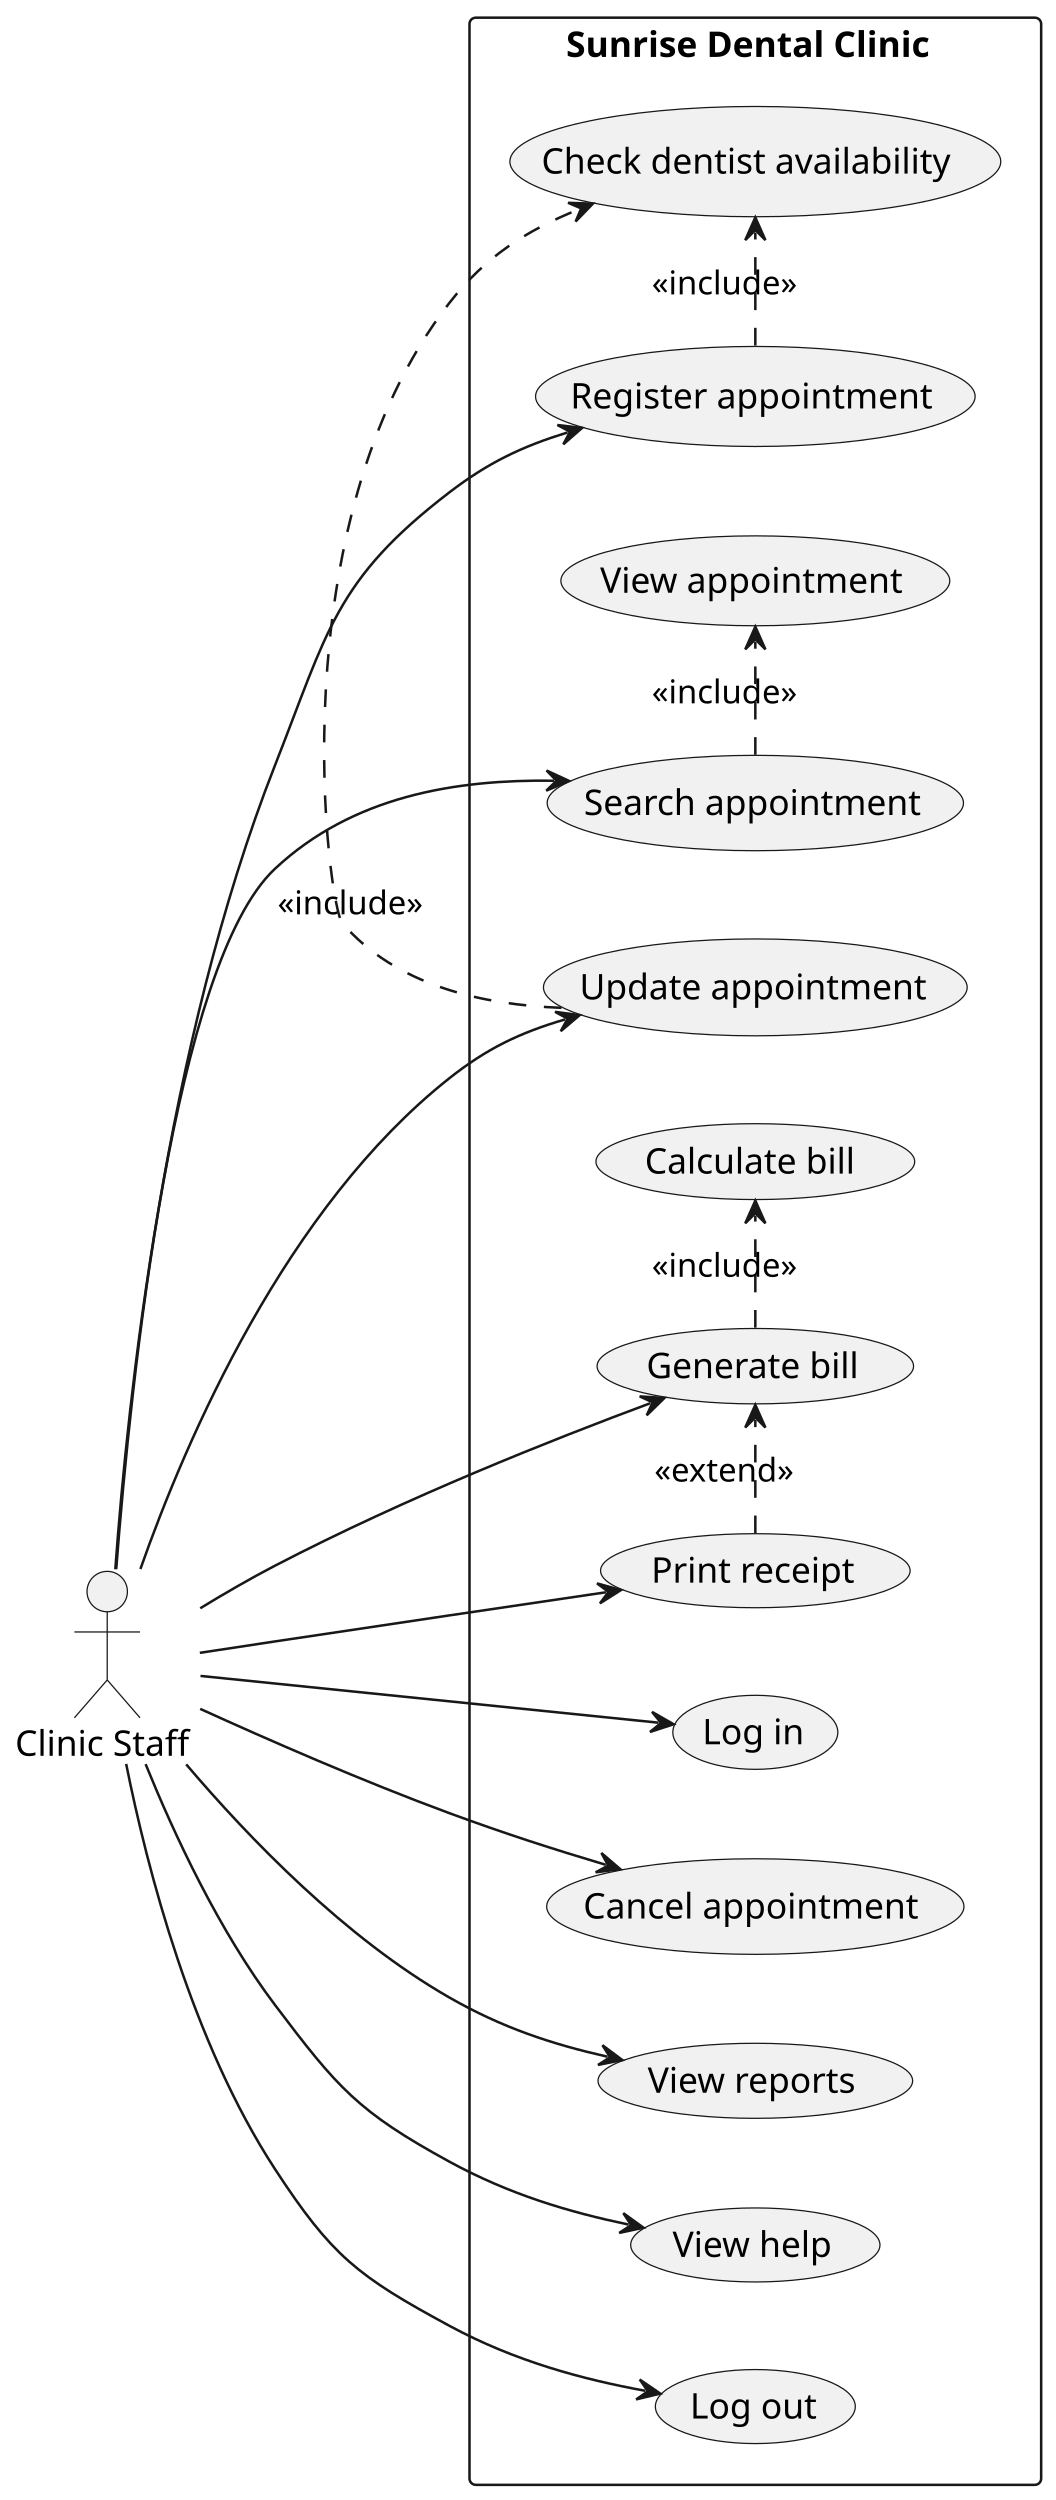
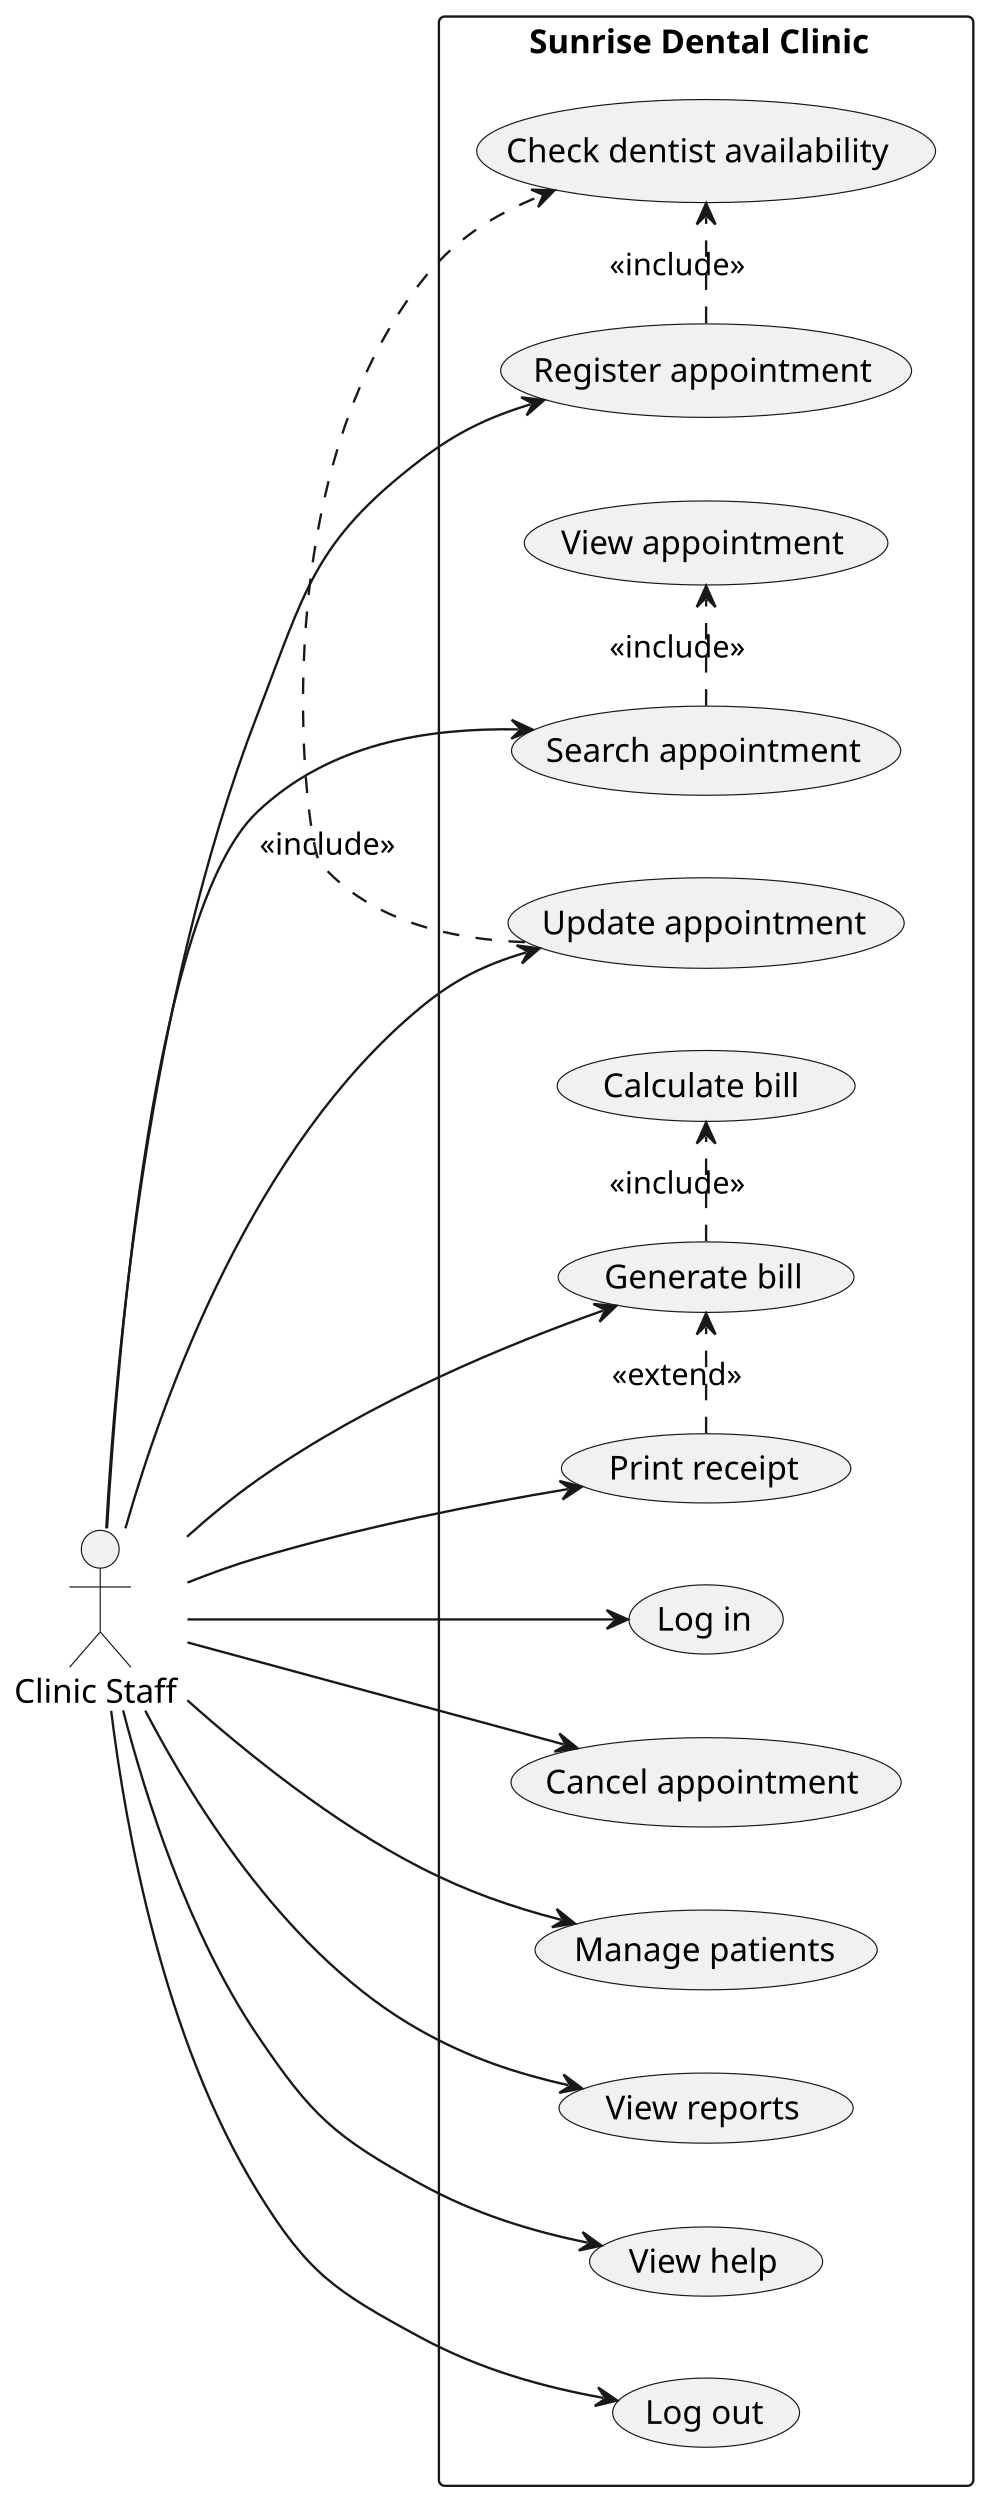
- <svg xmlns="http://www.w3.org/2000/svg" contentStyleType="text/css" data-diagram-type="DESCRIPTION" height="990px" preserveAspectRatio="none" style="width:418px;height:990px;background:#FFFFFF;" version="1.1" viewBox="0 0 418 990" width="418px" zoomAndPan="magnify">
+ <svg xmlns="http://www.w3.org/2000/svg" contentStyleType="text/css" data-diagram-type="DESCRIPTION" height="1059px" preserveAspectRatio="none" style="width:418px;height:1059px;background:#FFFFFF;" version="1.1" viewBox="0 0 418 1059" width="418px" zoomAndPan="magnify">
  <defs />
  <g>
    <g class="cluster" data-entity="Sunrise Dental Clinic" data-source-line="4" data-uid="ent0003" id="cluster_Sunrise Dental Clinic">
-       <rect fill="none" height="977" rx="2.5" ry="2.5" style="stroke:#181818;stroke-width:1;" width="226.38" x="185.92" y="7" />
+       <rect fill="none" height="1046" rx="2.5" ry="2.5" style="stroke:#181818;stroke-width:1;" width="226.38" x="185.92" y="7" />
      <text fill="#000000" font-family="sans-serif" font-size="14" font-weight="bold" lengthAdjust="spacing" textLength="149.885" x="224.168" y="22.535">Sunrise Dental Clinic</text>
    </g>
    <g class="entity" data-entity="Login" data-source-line="5" data-uid="ent0004" id="entity_Login">
      <ellipse cx="299.11" cy="685.999" fill="#F1F1F1" rx="32.669" ry="14.659" style="stroke:#181818;stroke-width:0.5;" />
      <text fill="#000000" font-family="sans-serif" font-size="14" lengthAdjust="spacing" textLength="41.959" x="278.13" y="690.743">Log in</text>
    </g>
    <g class="entity" data-entity="Register" data-source-line="6" data-uid="ent0005" id="entity_Register">
      <ellipse cx="299.113" cy="156.999" fill="#F1F1F1" rx="87.043" ry="19.809" style="stroke:#181818;stroke-width:0.5;" />
      <text fill="#000000" font-family="sans-serif" font-size="14" lengthAdjust="spacing" textLength="146.481" x="225.873" y="161.743">Register appointment</text>
    </g>
    <g class="entity" data-entity="Availability" data-source-line="7" data-uid="ent0006" id="entity_Availability">
      <ellipse cx="299.109" cy="63.998" fill="#F1F1F1" rx="97.189" ry="21.838" style="stroke:#181818;stroke-width:0.5;" />
      <text fill="#000000" font-family="sans-serif" font-size="14" lengthAdjust="spacing" textLength="169.381" x="214.419" y="68.742">Check dentist availability</text>
    </g>
    <g class="entity" data-entity="Search" data-source-line="8" data-uid="ent0007" id="entity_Search">
      <ellipse cx="299.107" cy="317.997" fill="#F1F1F1" rx="82.437" ry="18.887" style="stroke:#181818;stroke-width:0.5;" />
      <text fill="#000000" font-family="sans-serif" font-size="14" lengthAdjust="spacing" textLength="135.81" x="231.202" y="322.741">Search appointment</text>
    </g>
    <g class="entity" data-entity="View" data-source-line="9" data-uid="ent0008" id="entity_View">
      <ellipse cx="299.111" cy="230.002" fill="#F1F1F1" rx="77.01" ry="17.802" style="stroke:#181818;stroke-width:0.5;" />
      <text fill="#000000" font-family="sans-serif" font-size="14" lengthAdjust="spacing" textLength="122.938" x="237.642" y="234.746">View appointment</text>
    </g>
    <g class="entity" data-entity="Update" data-source-line="10" data-uid="ent0009" id="entity_Update">
      <ellipse cx="299.108" cy="391.002" fill="#F1F1F1" rx="83.908" ry="19.182" style="stroke:#181818;stroke-width:0.5;" />
      <text fill="#000000" font-family="sans-serif" font-size="14" lengthAdjust="spacing" textLength="139.241" x="229.488" y="395.746">Update appointment</text>
    </g>
    <g class="entity" data-entity="Cancel" data-source-line="11" data-uid="ent0010" id="entity_Cancel">
      <ellipse cx="299.106" cy="754.997" fill="#F1F1F1" rx="82.636" ry="18.927" style="stroke:#181818;stroke-width:0.5;" />
      <text fill="#000000" font-family="sans-serif" font-size="14" lengthAdjust="spacing" textLength="136.274" x="230.968" y="759.741">Cancel appointment</text>
    </g>
-     <g class="entity" data-entity="Calculate" data-source-line="12" data-uid="ent0011" id="entity_Calculate">
+     <g class="entity" data-entity="Patients" data-source-line="12" data-uid="ent0011" id="entity_Patients">
+       <ellipse cx="299.107" cy="825.995" fill="#F1F1F1" rx="72.477" ry="16.895" style="stroke:#181818;stroke-width:0.5;" />
+       <text fill="#000000" font-family="sans-serif" font-size="14" lengthAdjust="spacing" textLength="111.856" x="243.179" y="830.74">Manage patients</text>
+     </g>
+     <g class="entity" data-entity="Calculate" data-source-line="13" data-uid="ent0012" id="entity_Calculate">
      <ellipse cx="299.107" cy="460.003" fill="#F1F1F1" rx="63.117" ry="15.024" style="stroke:#181818;stroke-width:0.5;" />
      <text fill="#000000" font-family="sans-serif" font-size="14" lengthAdjust="spacing" textLength="87.52" x="255.347" y="464.748">Calculate bill</text>
    </g>
-     <g class="entity" data-entity="Generate" data-source-line="13" data-uid="ent0012" id="entity_Generate">
+     <g class="entity" data-entity="Generate" data-source-line="14" data-uid="ent0013" id="entity_Generate">
      <ellipse cx="299.109" cy="541.004" fill="#F1F1F1" rx="62.669" ry="14.934" style="stroke:#181818;stroke-width:0.5;" />
      <text fill="#000000" font-family="sans-serif" font-size="14" lengthAdjust="spacing" textLength="86.283" x="255.967" y="545.748">Generate bill</text>
    </g>
-     <g class="entity" data-entity="Print" data-source-line="14" data-uid="ent0013" id="entity_Print">
+     <g class="entity" data-entity="Print" data-source-line="15" data-uid="ent0014" id="entity_Print">
      <ellipse cx="299.112" cy="622" fill="#F1F1F1" rx="61.302" ry="14.66" style="stroke:#181818;stroke-width:0.5;" />
      <text fill="#000000" font-family="sans-serif" font-size="14" lengthAdjust="spacing" textLength="82.462" x="257.881" y="626.745">Print receipt</text>
    </g>
-     <g class="entity" data-entity="Reports" data-source-line="15" data-uid="ent0014" id="entity_Reports">
-       <ellipse cx="299.109" cy="824" fill="#F1F1F1" rx="62.299" ry="14.86" style="stroke:#181818;stroke-width:0.5;" />
-       <text fill="#000000" font-family="sans-serif" font-size="14" lengthAdjust="spacing" textLength="85.258" x="256.48" y="828.744">View reports</text>
+     <g class="entity" data-entity="Reports" data-source-line="16" data-uid="ent0015" id="entity_Reports">
+       <ellipse cx="299.109" cy="893" fill="#F1F1F1" rx="62.299" ry="14.86" style="stroke:#181818;stroke-width:0.5;" />
+       <text fill="#000000" font-family="sans-serif" font-size="14" lengthAdjust="spacing" textLength="85.258" x="256.48" y="897.744">View reports</text>
    </g>
-     <g class="entity" data-entity="Help" data-source-line="16" data-uid="ent0015" id="entity_Help">
-       <ellipse cx="299.11" cy="888.999" fill="#F1F1F1" rx="49.36" ry="14.659" style="stroke:#181818;stroke-width:0.5;" />
-       <text fill="#000000" font-family="sans-serif" font-size="14" lengthAdjust="spacing" textLength="65.564" x="266.329" y="893.743">View help</text>
+     <g class="entity" data-entity="Help" data-source-line="17" data-uid="ent0016" id="entity_Help">
+       <ellipse cx="299.11" cy="957.999" fill="#F1F1F1" rx="49.36" ry="14.659" style="stroke:#181818;stroke-width:0.5;" />
+       <text fill="#000000" font-family="sans-serif" font-size="14" lengthAdjust="spacing" textLength="65.564" x="266.329" y="962.743">View help</text>
    </g>
-     <g class="entity" data-entity="Logout" data-source-line="17" data-uid="ent0016" id="entity_Logout">
-       <ellipse cx="299.111" cy="952.999" fill="#F1F1F1" rx="39.591" ry="14.659" style="stroke:#181818;stroke-width:0.5;" />
-       <text fill="#000000" font-family="sans-serif" font-size="14" lengthAdjust="spacing" textLength="51.748" x="273.237" y="957.743">Log out</text>
+     <g class="entity" data-entity="Logout" data-source-line="18" data-uid="ent0017" id="entity_Logout">
+       <ellipse cx="299.111" cy="1021.999" fill="#F1F1F1" rx="39.591" ry="14.659" style="stroke:#181818;stroke-width:0.5;" />
+       <text fill="#000000" font-family="sans-serif" font-size="14" lengthAdjust="spacing" textLength="51.748" x="273.237" y="1026.743">Log out</text>
    </g>
    <g class="entity" data-entity="Staff" data-source-line="3" data-uid="ent0002" id="entity_Staff">
-       <ellipse cx="42.459" cy="630.26" fill="#F1F1F1" rx="8" ry="8" style="stroke:#181818;stroke-width:0.5;" />
-       <path d="M42.459,638.26 L42.459,665.26 M29.459,646.26 L55.459,646.26 M42.459,665.26 L29.459,680.26 M42.459,665.26 L55.459,680.26" fill="none" style="stroke:#181818;stroke-width:0.5;" />
-       <text fill="#000000" font-family="sans-serif" font-size="14" lengthAdjust="spacing" textLength="72.919" x="6" y="695.295">Clinic Staff</text>
+       <ellipse cx="42.459" cy="656.26" fill="#F1F1F1" rx="8" ry="8" style="stroke:#181818;stroke-width:0.5;" />
+       <path d="M42.459,664.26 L42.459,691.26 M29.459,672.26 L55.459,672.26 M42.459,691.26 L29.459,706.26 M42.459,691.26 L55.459,706.26" fill="none" style="stroke:#181818;stroke-width:0.5;" />
+       <text fill="#000000" font-family="sans-serif" font-size="14" lengthAdjust="spacing" textLength="72.919" x="6" y="721.295">Clinic Staff</text>
    </g>
-     <g class="link" data-entity-1="Staff" data-entity-2="Login" data-source-line="19" data-uid="lnk17" id="link_Staff_Login">
-       <path d="M79.4,663.67 C129.45,668.78 213.321,677.34 260.781,682.19" fill="none" id="Staff-to-Login" style="stroke:#181818;stroke-width:1;" />
-       <polygon fill="#181818" points="266.75,682.8,258.203,677.906,261.776,682.292,257.39,685.864,266.75,682.8" style="stroke:#181818;stroke-width:1;" />
+     <g class="link" data-entity-1="Staff" data-entity-2="Login" data-source-line="20" data-uid="lnk18" id="link_Staff_Login">
+       <path d="M79.4,686 C129.17,686 212.3,686 259.97,686" fill="none" id="Staff-to-Login" style="stroke:#181818;stroke-width:1;" />
+       <polygon fill="#181818" points="265.97,686,256.97,682,260.97,686,256.97,690,265.97,686" style="stroke:#181818;stroke-width:1;" />
    </g>
-     <g class="link" data-entity-1="Staff" data-entity-2="Register" data-source-line="20" data-uid="lnk18" id="link_Staff_Register">
-       <path d="M45.66,621.42 C50.53,554.47 65.48,413.38 108.92,303 C129.78,250 132.72,229.66 177.92,195 C193.2,183.28 206.447,176.901 224.767,171.241" fill="none" id="Staff-to-Register" style="stroke:#181818;stroke-width:1;" />
+     <g class="link" data-entity-1="Staff" data-entity-2="Register" data-source-line="21" data-uid="lnk19" id="link_Staff_Register">
+       <path d="M45.01,647.43 C48.92,576.82 62.52,423.02 108.92,303 C129.46,249.87 132.72,229.66 177.92,195 C193.2,183.28 206.447,176.901 224.767,171.241" fill="none" id="Staff-to-Register" style="stroke:#181818;stroke-width:1;" />
      <polygon fill="#181818" points="230.5,169.47,220.72,168.305,225.723,170.946,223.082,175.948,230.5,169.47" style="stroke:#181818;stroke-width:1;" />
    </g>
-     <g class="link" data-entity-1="Staff" data-entity-2="Search" data-source-line="21" data-uid="lnk19" id="link_Staff_Search">
-       <path d="M46.02,621.37 C51.87,545.54 68.96,381.34 108.92,344 C139.56,315.36 180.121,308.593 219.371,309.163" fill="none" id="Staff-to-Search" style="stroke:#181818;stroke-width:1;" />
-       <polygon fill="#181818" points="225.37,309.25,216.429,305.12,220.37,309.177,216.313,313.119,225.37,309.25" style="stroke:#181818;stroke-width:1;" />
+     <g class="link" data-entity-1="Staff" data-entity-2="Search" data-source-line="22" data-uid="lnk20" id="link_Staff_Search">
+       <path d="M45.35,647.33 C50.13,566.79 65.56,385.14 108.92,344 C139.46,315.02 180.261,308.285 219.671,308.975" fill="none" id="Staff-to-Search" style="stroke:#181818;stroke-width:1;" />
+       <polygon fill="#181818" points="225.67,309.08,216.741,304.923,220.671,308.993,216.601,312.922,225.67,309.08" style="stroke:#181818;stroke-width:1;" />
    </g>
-     <g class="link" data-entity-1="Staff" data-entity-2="Update" data-source-line="22" data-uid="lnk20" id="link_Staff_Update">
-       <path d="M55.6,621.34 C73.85,569.52 113.27,478.14 177.92,427 C192.78,415.24 205.664,409.014 223.804,403.674" fill="none" id="Staff-to-Update" style="stroke:#181818;stroke-width:1;" />
-       <polygon fill="#181818" points="229.56,401.98,219.797,400.684,224.763,403.392,222.056,408.359,229.56,401.98" style="stroke:#181818;stroke-width:1;" />
+     <g class="link" data-entity-1="Staff" data-entity-2="Update" data-source-line="23" data-uid="lnk21" id="link_Staff_Update">
+       <path d="M53.13,647.39 C69.31,590.74 107.28,485.48 177.92,427 C192.35,415.05 204.899,408.779 222.839,403.449" fill="none" id="Staff-to-Update" style="stroke:#181818;stroke-width:1;" />
+       <polygon fill="#181818" points="228.59,401.74,218.823,400.469,223.797,403.164,221.102,408.137,228.59,401.74" style="stroke:#181818;stroke-width:1;" />
    </g>
-     <g class="link" data-entity-1="Staff" data-entity-2="Cancel" data-source-line="23" data-uid="lnk21" id="link_Staff_Cancel">
-       <path d="M79.27,676.71 C106.11,688.92 143.92,705.48 177.92,718 C199.84,726.07 218.681,732.144 239.891,738.474" fill="none" id="Staff-to-Cancel" style="stroke:#181818;stroke-width:1;" />
-       <polygon fill="#181818" points="245.64,740.19,238.16,733.783,240.849,738.76,235.872,741.449,245.64,740.19" style="stroke:#181818;stroke-width:1;" />
+     <g class="link" data-entity-1="Staff" data-entity-2="Cancel" data-source-line="24" data-uid="lnk22" id="link_Staff_Cancel">
+       <path d="M79.4,695.74 C122.45,707.4 189.169,725.481 238.809,738.931" fill="none" id="Staff-to-Cancel" style="stroke:#181818;stroke-width:1;" />
+       <polygon fill="#181818" points="244.6,740.5,236.959,734.285,239.774,739.192,234.867,742.007,244.6,740.5" style="stroke:#181818;stroke-width:1;" />
    </g>
-     <g class="link" data-entity-1="Staff" data-entity-2="Generate" data-source-line="24" data-uid="lnk22" id="link_Staff_Generate">
-       <path d="M79.3,636.87 C88.78,631.09 99.11,625.1 108.92,620 C161.03,592.92 218.936,570.022 257.516,555.672" fill="none" id="Staff-to-Generate" style="stroke:#181818;stroke-width:1;" />
-       <polygon fill="#181818" points="263.14,553.58,253.31,552.968,258.454,555.323,256.099,560.467,263.14,553.58" style="stroke:#181818;stroke-width:1;" />
+     <g class="link" data-entity-1="Staff" data-entity-2="Patients" data-source-line="25" data-uid="lnk23" id="link_Staff_Patients">
+       <path d="M79.36,720.24 C105.04,743.11 141.41,772.31 177.92,791 C198.33,801.45 216.526,807.71 237.686,813.25" fill="none" id="Staff-to-Patients" style="stroke:#181818;stroke-width:1;" />
+       <polygon fill="#181818" points="243.49,814.77,235.797,808.621,238.653,813.504,233.77,816.36,243.49,814.77" style="stroke:#181818;stroke-width:1;" />
    </g>
-     <g class="link" data-entity-1="Staff" data-entity-2="Print" data-source-line="25" data-uid="lnk23" id="link_Staff_Print">
-       <path d="M79.13,654.52 C88.79,653.04 99.26,651.45 108.92,650 C155.21,643.04 201.974,636.124 239.964,630.534" fill="none" id="Staff-to-Print" style="stroke:#181818;stroke-width:1;" />
-       <polygon fill="#181818" points="245.9,629.66,236.414,627.013,240.953,630.388,237.578,634.928,245.9,629.66" style="stroke:#181818;stroke-width:1;" />
+     <g class="link" data-entity-1="Staff" data-entity-2="Generate" data-source-line="26" data-uid="lnk24" id="link_Staff_Generate">
+       <path d="M79.19,650.98 C88.51,642.65 98.78,634.13 108.92,627 C157.32,592.96 215.695,569.244 255.464,555.154" fill="none" id="Staff-to-Generate" style="stroke:#181818;stroke-width:1;" />
+       <polygon fill="#181818" points="261.12,553.15,251.301,552.385,256.407,554.82,253.972,559.926,261.12,553.15" style="stroke:#181818;stroke-width:1;" />
    </g>
-     <g class="link" data-entity-1="Staff" data-entity-2="Reports" data-source-line="26" data-uid="lnk24" id="link_Staff_Reports">
-       <path d="M73.73,698.68 C98.7,728.07 136.63,767.35 177.92,791 C198.85,802.99 218.497,809.48 240.617,814.47" fill="none" id="Staff-to-Reports" style="stroke:#181818;stroke-width:1;" />
-       <polygon fill="#181818" points="246.47,815.79,238.571,809.908,241.593,814.69,236.81,817.711,246.47,815.79" style="stroke:#181818;stroke-width:1;" />
+     <g class="link" data-entity-1="Staff" data-entity-2="Print" data-source-line="27" data-uid="lnk25" id="link_Staff_Print">
+       <path d="M79.41,670.38 C88.89,666.63 99.19,662.88 108.92,660 C154.69,646.43 202.212,637.188 240.592,630.778" fill="none" id="Staff-to-Print" style="stroke:#181818;stroke-width:1;" />
+       <polygon fill="#181818" points="246.51,629.79,236.974,627.327,241.578,630.614,238.292,635.218,246.51,629.79" style="stroke:#181818;stroke-width:1;" />
    </g>
-     <g class="link" data-entity-1="Staff" data-entity-2="Help" data-source-line="27" data-uid="lnk25" id="link_Staff_Help">
-       <path d="M57.66,698.59 C69.05,726.64 86.77,764.66 108.92,794 C133.76,826.91 141.74,836.23 177.92,856 C201.75,869.02 225.227,875.97 248.957,880.94" fill="none" id="Staff-to-Help" style="stroke:#181818;stroke-width:1;" />
-       <polygon fill="#181818" points="254.83,882.17,246.841,876.41,249.936,881.145,245.201,884.24,254.83,882.17" style="stroke:#181818;stroke-width:1;" />
+     <g class="link" data-entity-1="Staff" data-entity-2="Reports" data-source-line="28" data-uid="lnk26" id="link_Staff_Reports">
+       <path d="M61.53,724.63 C83.02,765.79 123,829.15 177.92,860 C198.95,871.82 218.619,878.27 240.709,883.29" fill="none" id="Staff-to-Reports" style="stroke:#181818;stroke-width:1;" />
+       <polygon fill="#181818" points="246.56,884.62,238.67,878.725,241.684,883.512,236.897,886.526,246.56,884.62" style="stroke:#181818;stroke-width:1;" />
    </g>
-     <g class="link" data-entity-1="Staff" data-entity-2="Logout" data-source-line="28" data-uid="lnk26" id="link_Staff_Logout">
-       <path d="M49.96,698.51 C58.41,740.6 76.12,808.75 108.92,859 C131.45,893.52 141.66,901.38 177.92,921 C204.03,935.13 230.859,942.236 255.579,946.776" fill="none" id="Staff-to-Logout" style="stroke:#181818;stroke-width:1;" />
-       <polygon fill="#181818" points="261.48,947.86,253.351,942.3,256.562,946.957,251.905,950.168,261.48,947.86" style="stroke:#181818;stroke-width:1;" />
+     <g class="link" data-entity-1="Staff" data-entity-2="Help" data-source-line="29" data-uid="lnk27" id="link_Staff_Help">
+       <path d="M52.14,724.5 C61.82,761.9 80.02,819.16 108.92,862 C132.14,896.43 141.56,904.95 177.92,925 C201.7,938.11 225.176,945.078 248.916,950.018" fill="none" id="Staff-to-Help" style="stroke:#181818;stroke-width:1;" />
+       <polygon fill="#181818" points="254.79,951.24,246.794,945.49,249.895,950.221,245.164,953.323,254.79,951.24" style="stroke:#181818;stroke-width:1;" />
    </g>
-     <g class="link" data-entity-1="Register" data-entity-2="Availability" data-source-line="29" data-uid="lnk27" id="link_Register_Availability">
+     <g class="link" data-entity-1="Staff" data-entity-2="Logout" data-source-line="30" data-uid="lnk28" id="link_Staff_Logout">
+       <path d="M47.09,724.73 C53.26,774.88 69.24,863.5 108.92,928 C130.52,963.12 141.66,970.38 177.92,990 C204.03,1004.13 230.859,1011.236 255.579,1015.776" fill="none" id="Staff-to-Logout" style="stroke:#181818;stroke-width:1;" />
+       <polygon fill="#181818" points="261.48,1016.86,253.351,1011.3,256.562,1015.957,251.905,1019.168,261.48,1016.86" style="stroke:#181818;stroke-width:1;" />
+     </g>
+     <g class="link" data-entity-1="Register" data-entity-2="Availability" data-source-line="31" data-uid="lnk29" id="link_Register_Availability">
      <path d="M299.11,136.82 C299.11,121.86 299.11,107.49 299.11,92.09" fill="none" id="Register-to-Availability" style="stroke:#181818;stroke-width:1;stroke-dasharray:7,7;" />
      <polygon fill="#181818" points="299.11,86.09,295.11,95.09,299.11,91.09,303.11,95.09,299.11,86.09" style="stroke:#181818;stroke-width:1;" />
      <text fill="#000000" font-family="sans-serif" font-size="13" lengthAdjust="spacing" textLength="59.357" x="258.11" y="116.578">«include»</text>
    </g>
-     <g class="link" data-entity-1="Search" data-entity-2="View" data-source-line="30" data-uid="lnk28" id="link_Search_View">
+     <g class="link" data-entity-1="Search" data-entity-2="View" data-source-line="32" data-uid="lnk30" id="link_Search_View">
      <path d="M299.11,298.91 C299.11,283.84 299.11,268.97 299.11,254.16" fill="none" id="Search-to-View" style="stroke:#181818;stroke-width:1;stroke-dasharray:7,7;" />
      <polygon fill="#181818" points="299.11,248.16,295.11,257.16,299.11,253.16,303.11,257.16,299.11,248.16" style="stroke:#181818;stroke-width:1;" />
      <text fill="#000000" font-family="sans-serif" font-size="13" lengthAdjust="spacing" textLength="59.357" x="258.11" y="278.528">«include»</text>
    </g>
-     <g class="link" data-entity-1="Update" data-entity-2="Availability" data-source-line="31" data-uid="lnk29" id="link_Update_Availability">
+     <g class="link" data-entity-1="Update" data-entity-2="Availability" data-source-line="33" data-uid="lnk31" id="link_Update_Availability">
      <path d="M222.36,399.1 C190.7,397.96 156.56,390.06 135.53,365.5 C130,359.04 109.57,207.94 177.92,120 C192.14,101.7 208.177,91.397 229.226,82.897" fill="none" id="Update-to-Availability" style="stroke:#181818;stroke-width:1;stroke-dasharray:7,7;" />
      <polygon fill="#181818" points="234.79,80.65,224.947,80.311,230.154,82.522,227.942,87.729,234.79,80.65" style="stroke:#181818;stroke-width:1;" />
      <text fill="#000000" font-family="sans-serif" font-size="13" lengthAdjust="spacing" textLength="59.357" x="109.92" y="362.068">«include»</text>
    </g>
-     <g class="link" data-entity-1="Generate" data-entity-2="Calculate" data-source-line="32" data-uid="lnk30" id="link_Generate_Calculate">
+     <g class="link" data-entity-1="Generate" data-entity-2="Calculate" data-source-line="34" data-uid="lnk32" id="link_Generate_Calculate">
      <path d="M299.11,525.76 C299.11,511.37 299.11,495.9 299.11,481.44" fill="none" id="Generate-to-Calculate" style="stroke:#181818;stroke-width:1;stroke-dasharray:7,7;" />
      <polygon fill="#181818" points="299.11,475.44,295.11,484.44,299.11,480.44,303.11,484.44,299.11,475.44" style="stroke:#181818;stroke-width:1;" />
      <text fill="#000000" font-family="sans-serif" font-size="13" lengthAdjust="spacing" textLength="59.357" x="258.11" y="505.608">«include»</text>
    </g>
-     <g class="link" data-entity-1="Print" data-entity-2="Generate" data-source-line="33" data-uid="lnk31" id="link_Print_Generate">
+     <g class="link" data-entity-1="Print" data-entity-2="Generate" data-source-line="35" data-uid="lnk33" id="link_Print_Generate">
      <path d="M299.11,607.14 C299.11,592.71 299.11,576.9 299.11,562.31" fill="none" id="Print-to-Generate" style="stroke:#181818;stroke-width:1;stroke-dasharray:7,7;" />
      <polygon fill="#181818" points="299.11,556.31,295.11,565.31,299.11,561.31,303.11,565.31,299.11,556.31" style="stroke:#181818;stroke-width:1;" />
      <text fill="#000000" font-family="sans-serif" font-size="13" lengthAdjust="spacing" textLength="57.192" x="259.11" y="586.708">«extend»</text>
    </g>
  </g>
</svg>
